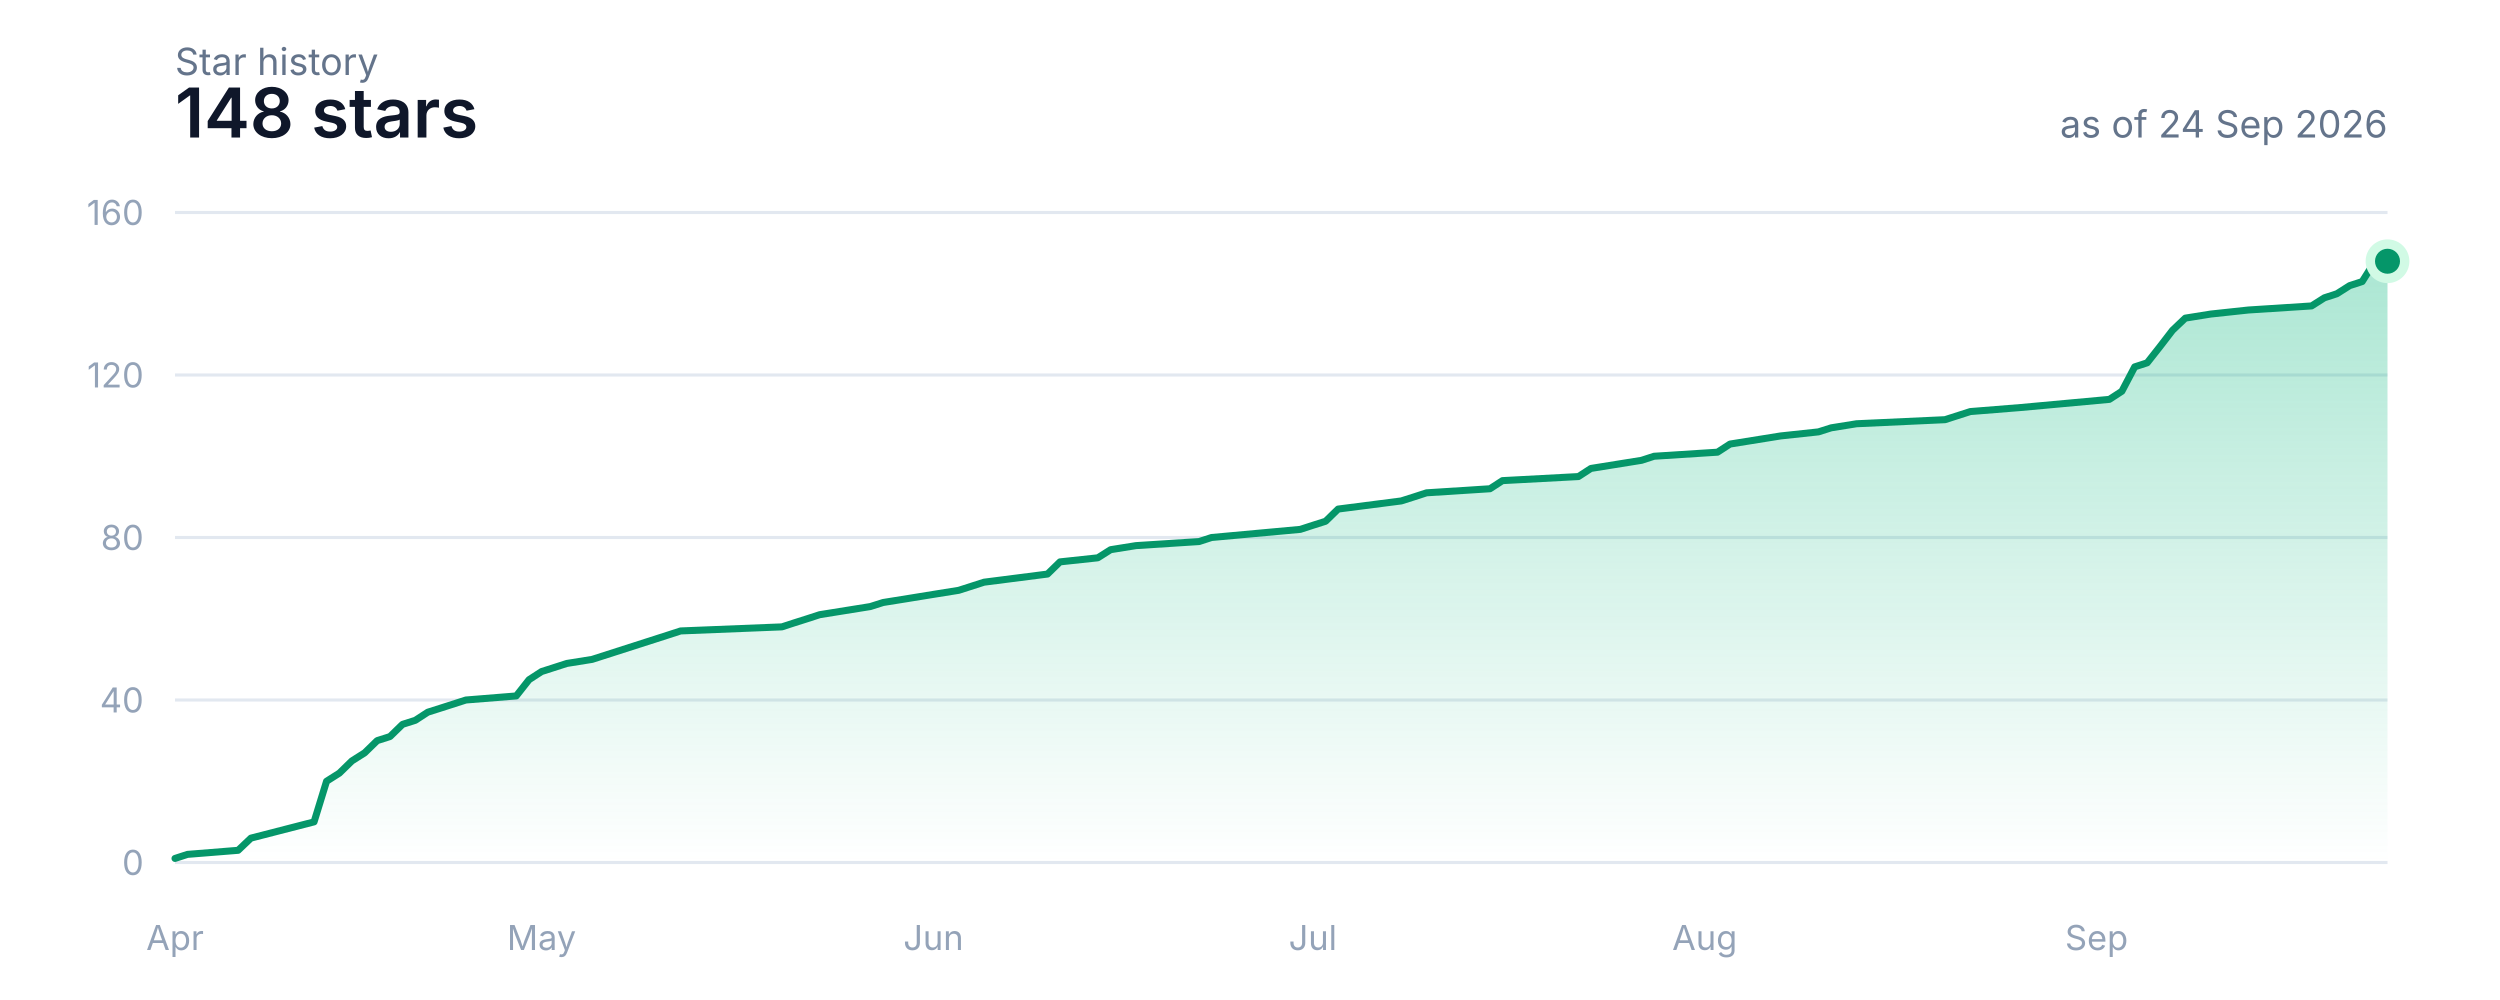
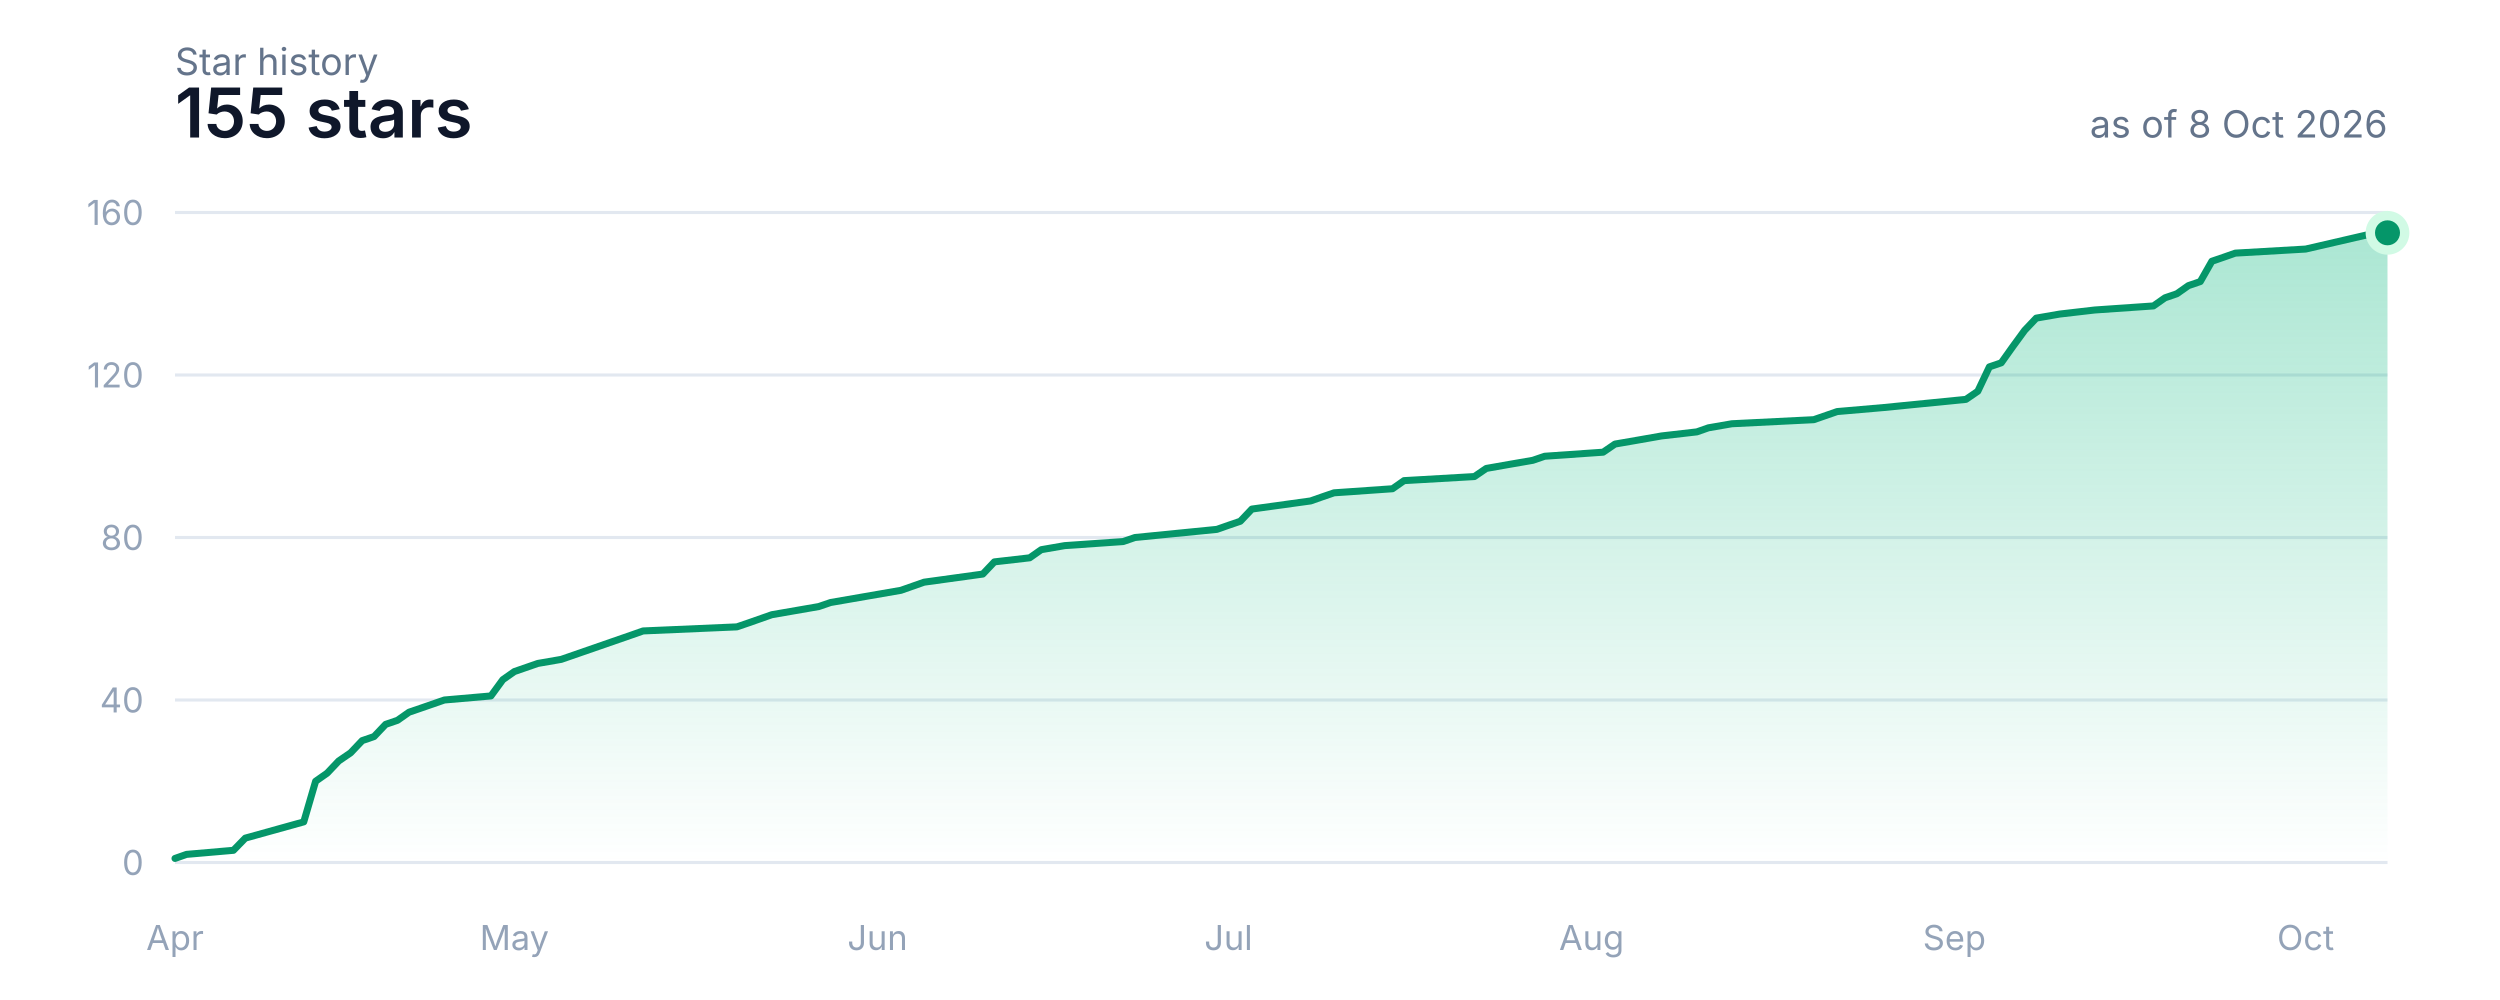
- <svg xmlns="http://www.w3.org/2000/svg" width="800" height="320" viewBox="0 0 800 320" role="img" aria-label="OpenSRE GitHub star history, 148 stars as of 2026-09-24">
+ <svg xmlns="http://www.w3.org/2000/svg" width="800" height="320" viewBox="0 0 800 320" role="img" aria-label="OpenSRE GitHub star history, 155 stars as of 2026-10-08">
  <rect width="100%" height="100%" fill="#ffffff" />
  <text x="56" y="24" fill="#64748b" font-family="ui-sans-serif, system-ui, -apple-system, sans-serif" font-size="12">Star history</text>
-   <text x="56" y="44" fill="#0f172a" font-family="ui-sans-serif, system-ui, -apple-system, sans-serif" font-size="22" font-weight="600">148 stars</text>
-   <text x="764" y="44" fill="#64748b" font-family="ui-sans-serif, system-ui, -apple-system, sans-serif" font-size="12" text-anchor="end">as of 24 Sep 2026</text>
+   <text x="56" y="44" fill="#0f172a" font-family="ui-sans-serif, system-ui, -apple-system, sans-serif" font-size="22" font-weight="600">155 stars</text>
+   <text x="764" y="44" fill="#64748b" font-family="ui-sans-serif, system-ui, -apple-system, sans-serif" font-size="12" text-anchor="end">as of 8 Oct 2026</text>
  <g font-family="ui-sans-serif, system-ui, -apple-system, sans-serif">
    <line x1="56" y1="276.0" x2="764" y2="276.0" stroke="#e2e8f0" stroke-width="1" />
    <text x="46" y="276.0" fill="#94a3b8" font-size="11" text-anchor="end" dominant-baseline="middle">0</text>
    <line x1="56" y1="224.0" x2="764" y2="224.0" stroke="#e2e8f0" stroke-width="1" />
    <text x="46" y="224.0" fill="#94a3b8" font-size="11" text-anchor="end" dominant-baseline="middle">40</text>
    <line x1="56" y1="172.0" x2="764" y2="172.0" stroke="#e2e8f0" stroke-width="1" />
    <text x="46" y="172.0" fill="#94a3b8" font-size="11" text-anchor="end" dominant-baseline="middle">80</text>
    <line x1="56" y1="120.0" x2="764" y2="120.0" stroke="#e2e8f0" stroke-width="1" />
    <text x="46" y="120.0" fill="#94a3b8" font-size="11" text-anchor="end" dominant-baseline="middle">120</text>
    <line x1="56" y1="68.0" x2="764" y2="68.0" stroke="#e2e8f0" stroke-width="1" />
    <text x="46" y="68.0" fill="#94a3b8" font-size="11" text-anchor="end" dominant-baseline="middle">160</text>
    <text x="56.0" y="304" fill="#94a3b8" font-size="11" text-anchor="middle">Apr</text>
-     <text x="173.3" y="304" fill="#94a3b8" font-size="11" text-anchor="middle">May</text>
-     <text x="298.7" y="304" fill="#94a3b8" font-size="11" text-anchor="middle">Jun</text>
-     <text x="420.1" y="304" fill="#94a3b8" font-size="11" text-anchor="middle">Jul</text>
-     <text x="545.5" y="304" fill="#94a3b8" font-size="11" text-anchor="middle">Aug</text>
-     <text x="670.9" y="304" fill="#94a3b8" font-size="11" text-anchor="middle">Sep</text>
+     <text x="164.6" y="304" fill="#94a3b8" font-size="11" text-anchor="middle">May</text>
+     <text x="280.8" y="304" fill="#94a3b8" font-size="11" text-anchor="middle">Jun</text>
+     <text x="393.1" y="304" fill="#94a3b8" font-size="11" text-anchor="middle">Jul</text>
+     <text x="509.3" y="304" fill="#94a3b8" font-size="11" text-anchor="middle">Aug</text>
+     <text x="625.4" y="304" fill="#94a3b8" font-size="11" text-anchor="middle">Sep</text>
+     <text x="737.8" y="304" fill="#94a3b8" font-size="11" text-anchor="middle">Oct</text>
  </g>
  <defs>
    <linearGradient id="fill-light" x1="0" y1="0" x2="0" y2="1">
      <stop offset="0%" stop-color="#10b981" stop-opacity="0.35" />
      <stop offset="100%" stop-color="#10b981" stop-opacity="0" />
    </linearGradient>
  </defs>
-   <path d="M56.0,274.7 L60.0,273.4 L76.2,272.1 L80.3,268.2 L100.5,263.0 L104.5,250.0 L108.6,247.4 L112.6,243.5 L116.7,240.9 L120.7,237.0 L124.8,235.7 L128.8,231.8 L132.9,230.5 L136.9,227.9 L141.0,226.6 L149.1,224.0 L165.2,222.7 L169.3,217.5 L173.3,214.9 L181.4,212.3 L189.5,211.0 L197.6,208.4 L213.8,203.2 L217.8,201.9 L250.2,200.6 L254.2,199.3 L258.3,198.0 L262.3,196.7 L278.5,194.1 L282.6,192.8 L290.7,191.5 L298.7,190.2 L306.8,188.9 L314.9,186.3 L335.2,183.7 L339.2,179.8 L351.3,178.5 L355.4,175.9 L363.5,174.6 L383.7,173.3 L387.7,172.0 L416.1,169.4 L420.1,168.1 L424.2,166.8 L428.2,162.9 L448.4,160.3 L452.5,159.0 L456.5,157.7 L476.8,156.4 L480.8,153.8 L505.1,152.5 L509.1,149.9 L517.2,148.6 L525.3,147.3 L529.3,146.0 L549.6,144.7 L553.6,142.1 L561.7,140.8 L569.8,139.5 L581.9,138.2 L586.0,136.9 L594.1,135.6 L622.4,134.3 L630.5,131.7 L646.7,130.4 L675.0,127.8 L679.0,125.2 L683.1,117.4 L687.1,116.1 L691.2,110.9 L695.2,105.7 L699.3,101.8 L707.4,100.5 L719.5,99.2 L739.7,97.9 L743.8,95.3 L747.8,94.0 L751.9,91.4 L755.9,90.1 L760.0,83.6 L764.0,83.6 L764.0,276.0 L56.0,276.0 Z" fill="url(#fill-light)" />
-   <path d="M56.0,274.7 L60.0,273.4 L76.2,272.1 L80.3,268.2 L100.5,263.0 L104.5,250.0 L108.6,247.4 L112.6,243.5 L116.7,240.9 L120.7,237.0 L124.8,235.7 L128.8,231.8 L132.9,230.5 L136.9,227.9 L141.0,226.6 L149.1,224.0 L165.2,222.7 L169.3,217.5 L173.3,214.9 L181.4,212.3 L189.5,211.0 L197.6,208.4 L213.8,203.2 L217.8,201.9 L250.2,200.6 L254.2,199.3 L258.3,198.0 L262.3,196.7 L278.5,194.1 L282.6,192.8 L290.7,191.5 L298.7,190.2 L306.8,188.9 L314.9,186.3 L335.2,183.7 L339.2,179.8 L351.3,178.5 L355.4,175.9 L363.5,174.6 L383.7,173.3 L387.7,172.0 L416.1,169.4 L420.1,168.1 L424.2,166.8 L428.2,162.9 L448.4,160.3 L452.5,159.0 L456.5,157.7 L476.8,156.4 L480.8,153.8 L505.1,152.5 L509.1,149.9 L517.2,148.6 L525.3,147.3 L529.3,146.0 L549.6,144.7 L553.6,142.1 L561.7,140.8 L569.8,139.5 L581.9,138.2 L586.0,136.9 L594.1,135.6 L622.4,134.3 L630.5,131.7 L646.7,130.4 L675.0,127.8 L679.0,125.2 L683.1,117.4 L687.1,116.1 L691.2,110.9 L695.2,105.7 L699.3,101.8 L707.4,100.5 L719.5,99.2 L739.7,97.9 L743.8,95.3 L747.8,94.0 L751.9,91.4 L755.9,90.1 L760.0,83.6 L764.0,83.6" fill="none" stroke="#059669" stroke-width="2.25" stroke-linecap="round" stroke-linejoin="round" />
-   <circle cx="764.0" cy="83.6" r="7" fill="#d1fae5" />
-   <circle cx="764.0" cy="83.6" r="4" fill="#059669" />
+   <path d="M56.0,274.7 L59.7,273.4 L74.7,272.1 L78.5,268.2 L97.2,263.0 L101.0,250.0 L104.7,247.4 L108.4,243.5 L112.2,240.9 L115.9,237.0 L119.7,235.7 L123.4,231.8 L127.2,230.5 L130.9,227.9 L134.7,226.6 L142.2,224.0 L157.1,222.7 L160.9,217.5 L164.6,214.9 L172.1,212.3 L179.6,211.0 L187.1,208.4 L202.1,203.2 L205.8,201.9 L235.8,200.6 L239.6,199.3 L243.3,198.0 L247.0,196.7 L262.0,194.1 L265.8,192.8 L273.3,191.5 L280.8,190.2 L288.3,188.9 L295.7,186.3 L314.5,183.7 L318.2,179.8 L329.5,178.5 L333.2,175.9 L340.7,174.6 L359.4,173.3 L363.2,172.0 L389.4,169.4 L393.1,168.1 L396.9,166.8 L400.6,162.9 L419.4,160.3 L423.1,159.0 L426.9,157.7 L445.6,156.4 L449.3,153.8 L471.8,152.5 L475.6,149.9 L483.0,148.6 L490.5,147.3 L494.3,146.0 L513.0,144.7 L516.8,142.1 L524.3,140.8 L531.7,139.5 L543.0,138.2 L546.7,136.9 L554.2,135.6 L580.4,134.3 L587.9,131.7 L602.9,130.4 L629.1,127.8 L632.9,125.2 L636.6,117.4 L640.4,116.1 L644.1,110.9 L647.9,105.7 L651.6,101.8 L659.1,100.5 L670.3,99.2 L689.1,97.9 L692.8,95.3 L696.6,94.0 L700.3,91.4 L704.1,90.1 L707.8,83.6 L711.6,82.3 L715.3,81.0 L737.8,79.7 L760.3,74.5 L764.0,74.5 L764.0,276.0 L56.0,276.0 Z" fill="url(#fill-light)" />
+   <path d="M56.0,274.7 L59.7,273.4 L74.7,272.1 L78.5,268.2 L97.2,263.0 L101.0,250.0 L104.7,247.4 L108.4,243.5 L112.2,240.9 L115.9,237.0 L119.7,235.7 L123.4,231.8 L127.2,230.5 L130.9,227.9 L134.7,226.6 L142.2,224.0 L157.1,222.7 L160.9,217.5 L164.6,214.9 L172.1,212.3 L179.6,211.0 L187.1,208.4 L202.1,203.2 L205.8,201.9 L235.8,200.6 L239.6,199.3 L243.3,198.0 L247.0,196.7 L262.0,194.1 L265.8,192.8 L273.3,191.5 L280.8,190.2 L288.3,188.9 L295.7,186.3 L314.5,183.7 L318.2,179.8 L329.5,178.5 L333.2,175.9 L340.7,174.6 L359.4,173.3 L363.2,172.0 L389.4,169.4 L393.1,168.1 L396.9,166.8 L400.6,162.9 L419.4,160.3 L423.1,159.0 L426.9,157.7 L445.6,156.4 L449.3,153.8 L471.8,152.5 L475.6,149.9 L483.0,148.6 L490.5,147.3 L494.3,146.0 L513.0,144.7 L516.8,142.1 L524.3,140.8 L531.7,139.5 L543.0,138.2 L546.7,136.9 L554.2,135.6 L580.4,134.3 L587.9,131.7 L602.9,130.4 L629.1,127.8 L632.9,125.2 L636.6,117.4 L640.4,116.1 L644.1,110.9 L647.9,105.7 L651.6,101.8 L659.1,100.5 L670.3,99.2 L689.1,97.9 L692.8,95.3 L696.6,94.0 L700.3,91.4 L704.1,90.1 L707.8,83.6 L711.6,82.3 L715.3,81.0 L737.8,79.7 L760.3,74.5 L764.0,74.5" fill="none" stroke="#059669" stroke-width="2.25" stroke-linecap="round" stroke-linejoin="round" />
+   <circle cx="764.0" cy="74.5" r="7" fill="#d1fae5" />
+   <circle cx="764.0" cy="74.5" r="4" fill="#059669" />
</svg>
